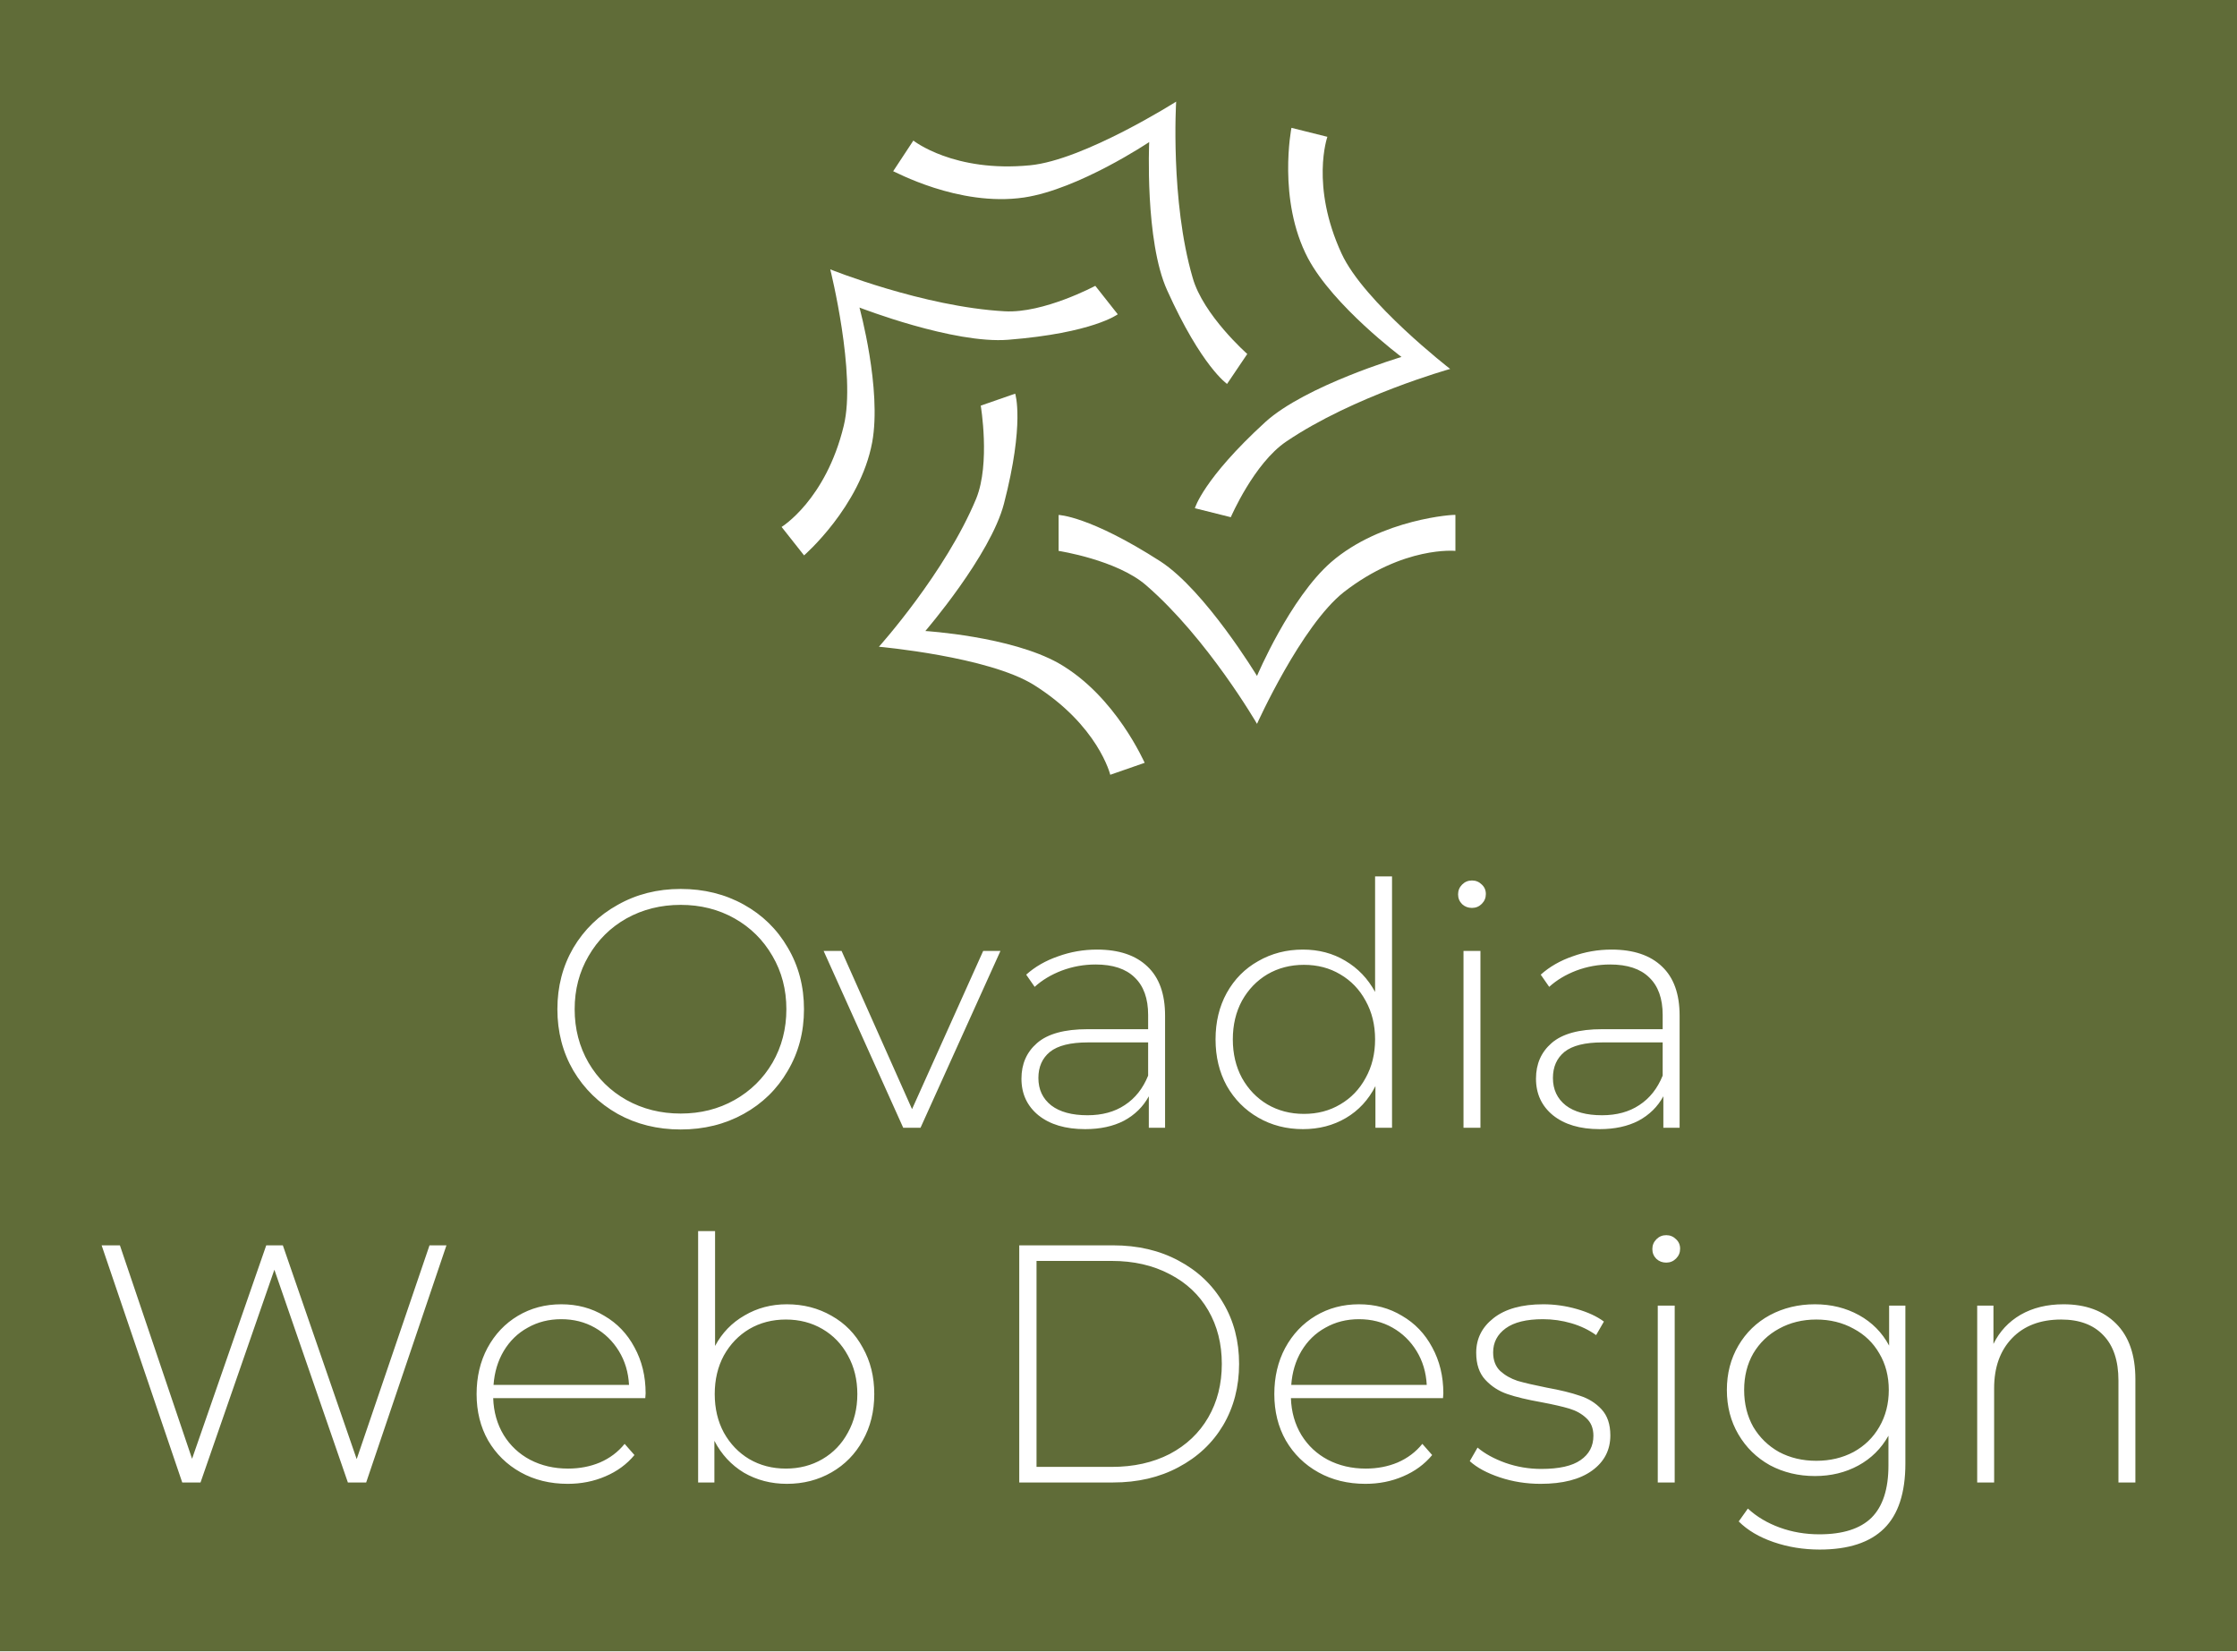
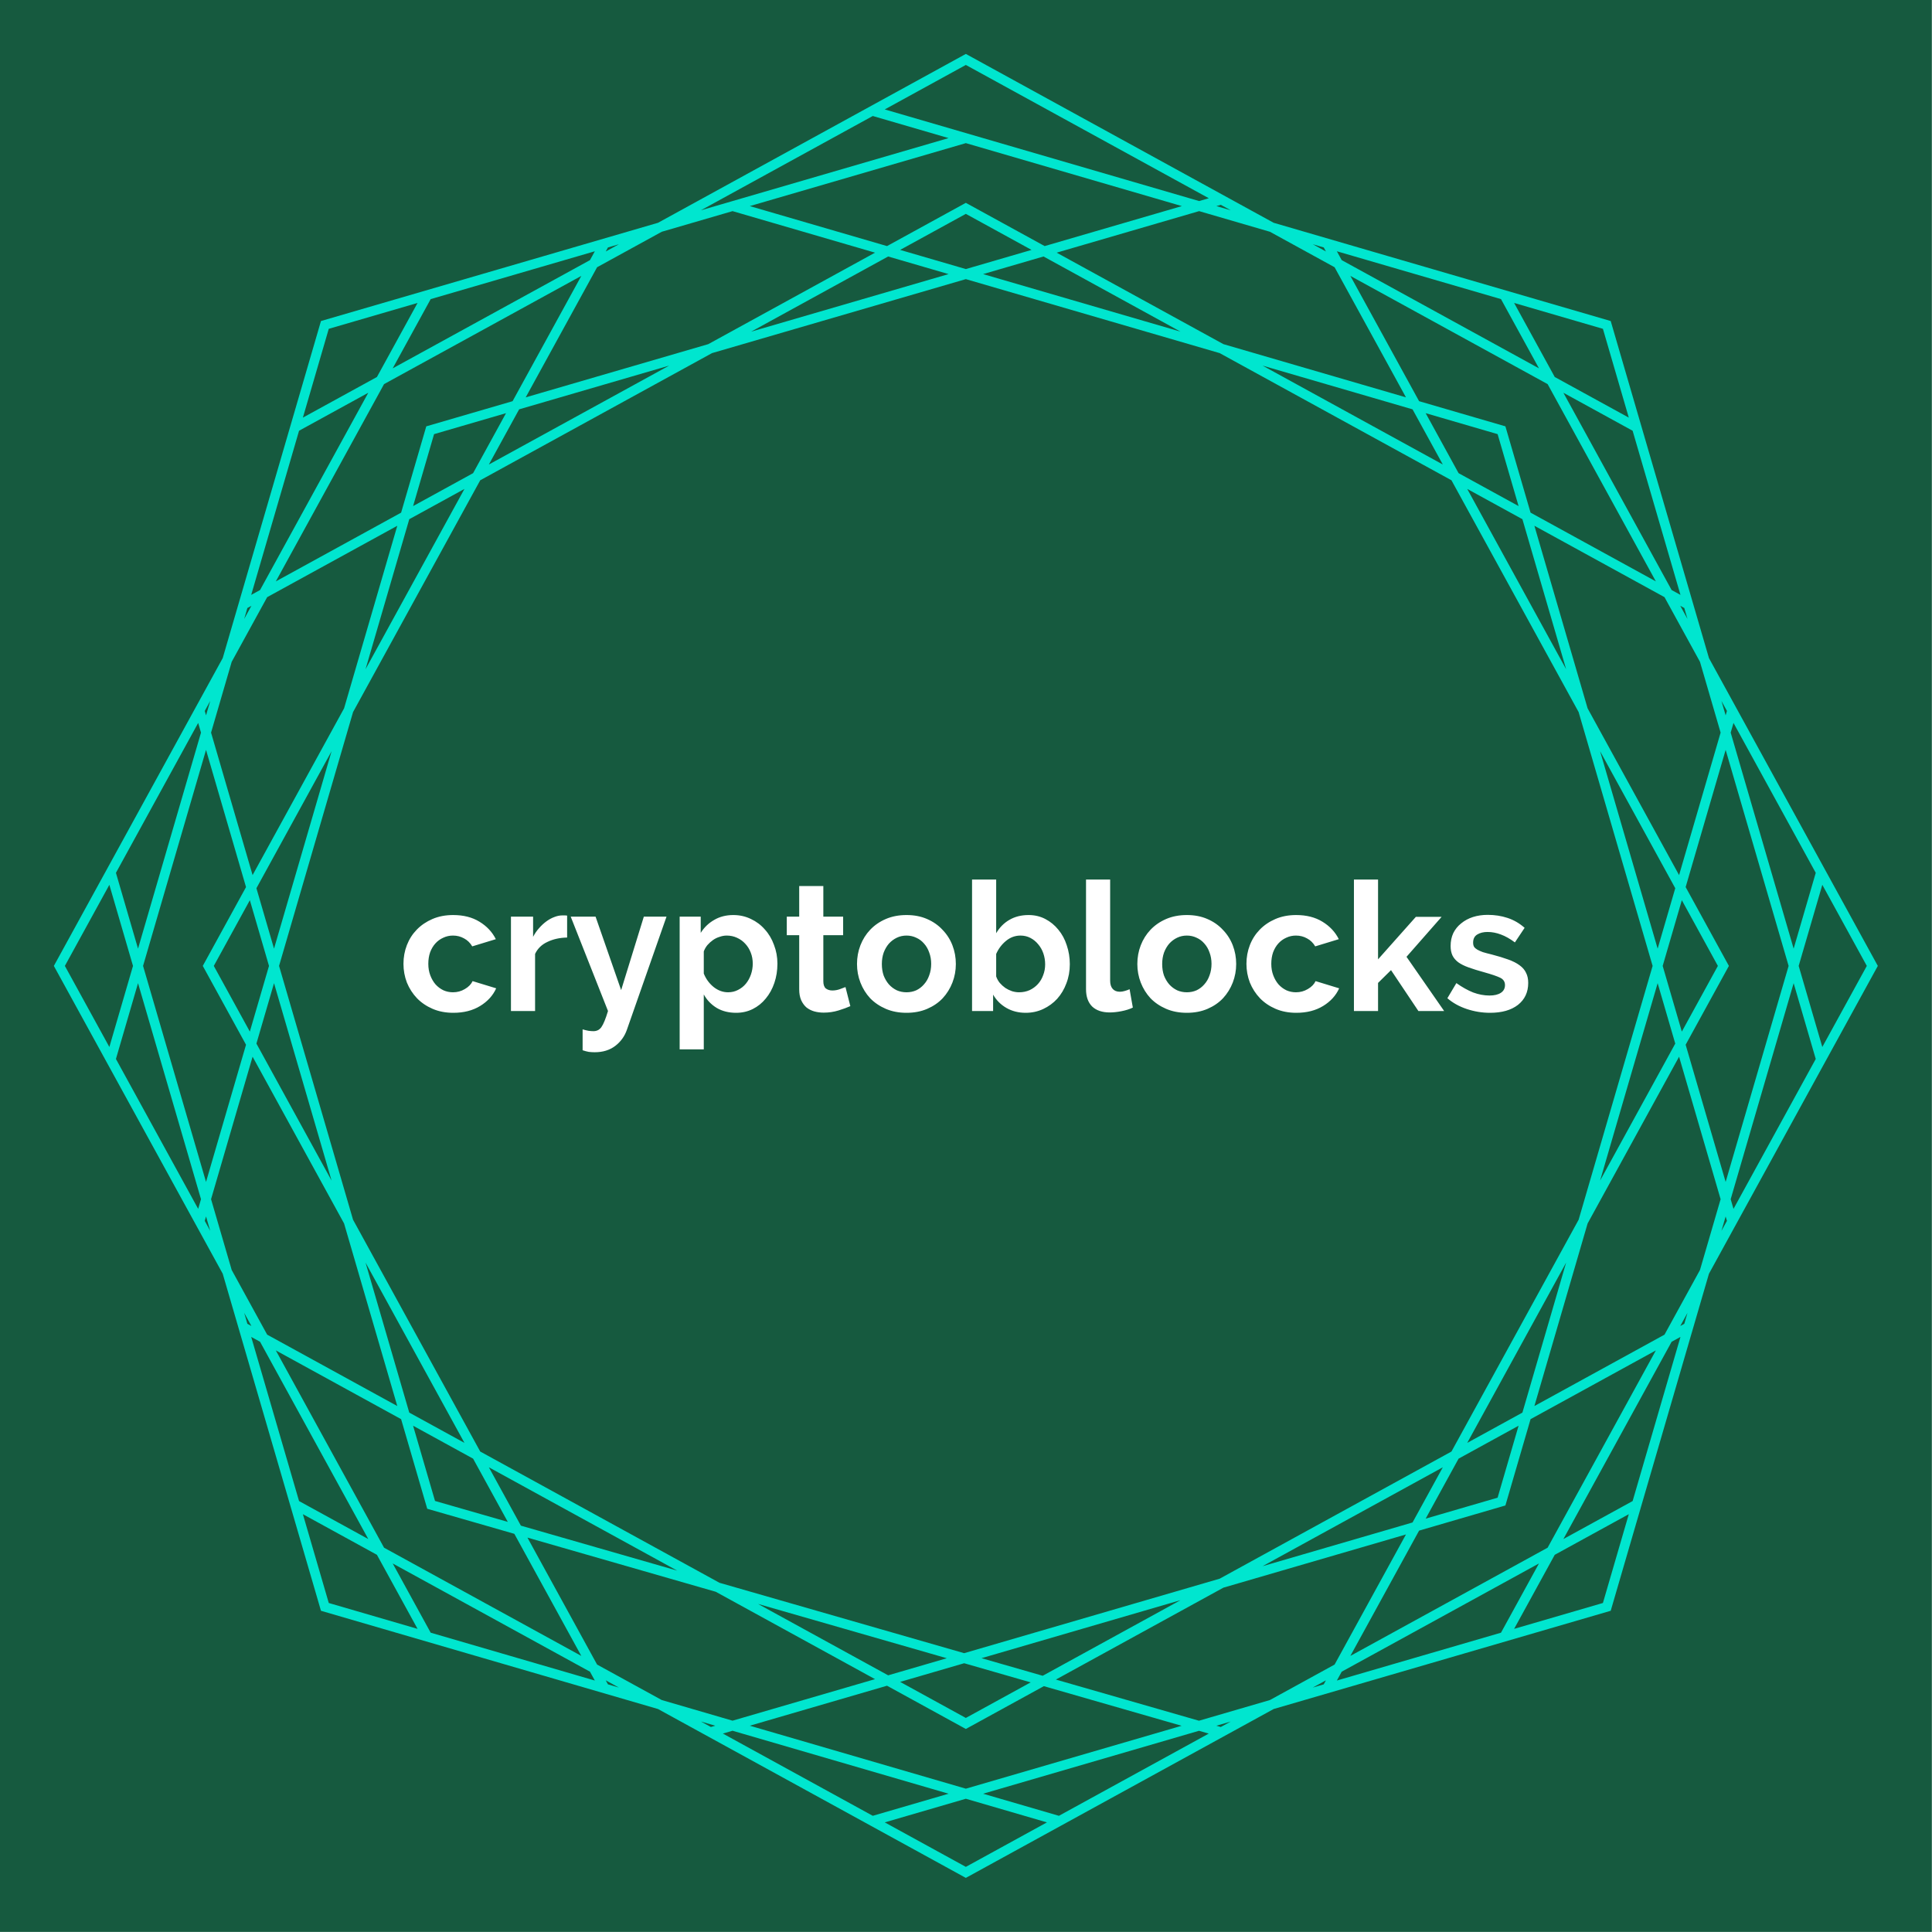
- <svg xmlns="http://www.w3.org/2000/svg" version="1.1" viewBox="-1628.672 -3408.896 6762.496 4990.976">
-   <defs />
-   <g>
-     <rect x="-1628.672" y="-3408.896" width="6762.496" height="4990.976" fill="#606c38" style="" />
-     <g transform="matrix(22.6328,0,0,22.6328,620.9365,-3214.86)">
+ <svg xmlns="http://www.w3.org/2000/svg" id="body_1" width="800" height="800">
+   <g transform="matrix(0.07280613 0 0 0.07280613 164.9787 418.6363)">
+     <g>
+       <path d="M-2266.906 -5750.541L8721.179 -5750.541L8721.179 5237.517L-2266.906 5237.517z" stroke="none" fill="#165A3F" fill-rule="nonzero" />
+       <g transform="matrix(26.1119 0 0 26.1119 -1995.25 -5478.898)">
+         <g>
+           <path d="M398.639 200.001L361.858 132.956L340.459 59.541L267.043 38.141L200.507 1.639L200 1.362L132.957 38.142L59.541 59.541L38.142 132.955L1.639 199.494L1.361 200.001L38.142 267.045L59.541 340.459L132.956 361.859L199.493 398.361L200 398.638L267.042 361.859L340.459 340.459L361.857 267.046L398.361 200.507L398.639 200.001zM365.493 247.053L356.782 217.17L365.924 200.507L366.201 200.001L356.782 182.832L365.493 152.948L379.208 200L365.493 247.053zM380.304 203.76L385.117 220.272L367.204 252.924L366.589 250.813L380.304 203.76zM345.232 316.562L330.154 324.834L353.726 281.868L355.653 280.81L345.232 316.562zM326.719 326.719L283.752 350.291L298.723 323.002L317.522 317.522L323.002 298.723L350.291 283.752L326.719 326.719zM324.834 330.154L316.562 345.233L280.81 355.654L281.868 353.725L324.834 330.154zM200 379.208L152.947 365.493L182.831 356.783L199.493 365.924L200 366.202L216.994 356.878L246.997 365.51L200 379.208zM250.782 366.598L252.911 367.211L220.271 385.117L203.76 380.305L250.782 366.598zM196.24 380.305L179.729 385.117L147.078 367.204L149.187 366.589L196.24 380.305zM73.28 326.719L49.708 283.751L76.997 298.722L82.525 317.685L82.687 318.241L101.66 323.699L116.248 350.291L73.28 326.719zM118.133 353.726L119.19 355.654L83.437 345.232L75.165 330.154L118.133 353.726zM44.346 280.81L46.274 281.867L69.846 324.835L54.768 316.563L44.346 280.81zM20.791 200L34.506 152.948L43.217 182.831L34.075 199.494L33.798 200.001L43.217 217.169L34.506 247.052L20.791 200zM33.41 250.812L32.795 252.922L14.882 220.271L19.695 203.76L33.41 250.812zM19.695 196.24L14.882 179.729L32.795 147.078L33.41 149.188L19.695 196.24zM54.768 83.437L69.845 75.165L46.274 118.133L44.346 119.19L54.768 83.437zM73.28 73.281L116.248 49.709L101.277 76.998L82.478 82.478L76.998 101.277L49.708 116.249L73.28 73.281zM75.165 69.846L83.437 54.768L119.19 44.346L118.133 46.274L75.165 69.846zM247.052 34.506L217.169 43.217L200.507 34.076L200 33.798L182.831 43.217L152.948 34.507L200.001 20.792L247.052 34.506zM326.719 73.281L350.291 116.248L323.002 101.277L317.522 82.478L298.722 76.998L283.752 49.709L326.719 73.281zM281.867 46.274L280.81 44.346L316.562 54.767L324.834 69.846L281.867 46.274zM355.653 119.19L353.725 118.132L330.154 75.165L345.232 83.438L355.653 119.19zM307.324 307.324L320.393 300.154L315.825 315.824L300.154 320.392L307.324 307.324zM297.296 321.225L264.624 330.749L303.889 309.208L297.296 321.225zM309.208 303.889L330.749 264.623L321.226 297.296L309.208 303.889zM305.773 305.774L255.287 333.471L199.631 349.694L146.341 334.363L94.226 305.773L66.528 255.285L50.413 200L66.528 144.715L94.227 94.227L144.714 66.529L200 50.414L255.287 66.529L305.773 94.227L333.471 144.714L349.586 200.001L333.471 255.286L305.773 305.774zM199.635 351.885L214.124 356.053L200 363.801L185.688 355.95L199.635 351.885zM183.079 354.518L154.731 338.967L195.85 350.796L183.079 354.518zM203.416 350.783L246.761 338.148L216.742 354.616L203.416 350.783zM92.676 307.324L100.233 321.099L84.383 316.54L79.606 300.154L92.676 307.324zM78.773 297.296L69.249 264.621L90.792 303.889L78.773 297.296zM96.111 309.208L137.139 331.717L103.084 321.92L96.111 309.208zM48.221 200L44.049 214.312L36.198 200.001L44.05 185.689L48.221 200zM45.481 183.08L61.851 153.241L49.317 196.24L45.481 183.08zM49.317 203.76L61.851 246.761L45.481 216.921L49.317 203.76zM92.676 92.676L79.607 99.846L84.175 84.176L99.846 79.608L92.676 92.676zM102.704 78.775L135.377 69.251L96.111 90.792L102.704 78.775zM90.792 96.111L69.25 135.377L78.774 102.704L90.792 96.111zM200 48.222L185.688 44.05L200 36.199L214.311 44.05L200 48.222zM216.921 45.481L246.761 61.852L203.76 49.318L216.921 45.481zM196.24 49.318L153.24 61.852L183.079 45.482L196.24 49.318zM307.323 92.676L300.154 79.608L315.825 84.176L320.392 99.845L307.323 92.676zM321.226 102.704L330.75 135.379L309.207 96.11L321.226 102.704zM303.889 90.792L264.625 69.251L297.296 78.775L303.889 90.792zM350.682 203.761L354.518 216.921L338.148 246.76L350.682 203.761zM351.778 200.001L355.95 185.689L363.801 200.001L355.949 214.312L351.778 200.001zM350.682 196.24L338.148 153.24L354.518 183.08L350.682 196.24zM335.427 143.905L323.835 104.135L352.175 119.683L359.902 133.767L364.397 149.188L355.351 180.222L335.427 143.905zM295.865 76.165L256.099 64.574L219.778 44.649L250.812 35.602L266.231 40.097L280.317 47.825L295.865 76.165zM149.188 35.603L180.222 44.649L143.903 64.573L104.135 76.165L119.684 47.824L133.768 40.097L149.188 35.603zM76.165 104.135L64.573 143.903L44.648 180.222L35.602 149.188L40.097 133.767L47.824 119.684L76.165 104.135zM44.648 219.778L64.573 256.097L76.164 295.864L47.823 280.316L40.098 266.234L35.602 250.812L44.648 219.778zM104.511 324.519L145.53 336.32L180.221 355.351L149.187 364.398L133.768 359.903L119.683 352.176L104.511 324.519zM219.613 355.442L256.098 335.426L295.865 323.835L280.317 352.175L266.231 359.903L250.778 364.408L219.613 355.442zM323.835 295.865L335.427 256.097L355.351 219.779L364.397 250.813L359.902 266.234L352.176 280.317L323.835 295.865zM366.589 149.188L367.204 147.077L385.117 179.728L380.304 196.24L366.589 149.188zM365.773 144.468L365.493 145.427L364.579 142.293L365.773 144.468zM355.61 121.567L356.486 122.048L357.181 124.431L355.61 121.567zM344.399 80.579L328.269 71.73L319.42 55.601L338.761 61.238L344.399 80.579zM277.952 43.513L278.433 44.39L275.568 42.818L277.952 43.513zM254.572 34.506L255.531 34.227L257.705 35.419L254.572 34.506zM252.922 32.795L250.812 33.41L182.338 13.451L200 3.762L252.922 32.795zM179.729 14.883L196.24 19.695L142.293 35.42L179.729 14.883zM121.568 44.39L122.048 43.513L124.431 42.819L121.568 44.39zM61.239 61.238L80.578 55.601L71.73 71.731L55.601 80.579L61.239 61.238zM43.513 122.048L44.389 121.568L42.819 124.429L43.513 122.048zM34.506 145.428L34.227 144.469L35.42 142.293L34.506 145.428zM13.451 182.339L18.599 200L13.451 217.662L3.761 200.001L13.451 182.339zM34.226 255.532L34.506 254.572L35.42 257.708L34.226 255.532zM44.389 278.432L43.513 277.952L42.819 275.571L44.389 278.432zM55.601 319.421L71.73 328.269L80.578 344.399L61.239 338.762L55.601 319.421zM122.048 356.487L121.568 355.611L124.43 357.181L122.048 356.487zM145.427 365.494L144.468 365.773L142.294 364.58L145.427 365.494zM182.338 386.549L200 381.401L217.662 386.549L200 396.238L182.338 386.549zM255.529 365.774L254.563 365.496L257.705 364.581L255.529 365.774zM278.433 355.61L277.951 356.487L275.568 357.182L278.433 355.61zM338.761 338.762L319.42 344.399L328.269 328.269L344.399 319.421L338.761 338.762zM356.486 277.952L355.611 278.433L357.18 275.571L356.486 277.952zM365.493 254.573L365.773 255.533L364.579 257.709L365.493 254.573zM386.548 217.663L381.4 200L386.548 182.337L396.239 200.001L386.548 217.663z" stroke="none" fill="#00E6CF" fill-rule="nonzero" />
+         </g>
+       </g>
      <g>
-         <path d="M78.4,66.5c-5.5,4.8-9.9,15.2-9.9,15.2s-6.9-11.4-12.9-15.3c-9.5-6.1-13.6-6.2-13.6-6.2V65c0,0,7.8,1.2,11.7,4.6   c8.2,7.1,14.8,18.5,14.8,18.5S74.4,75,80.1,70.5C88.1,64.3,95,65,95,65v-4.8C95,60.1,85.1,60.7,78.4,66.5z" fill="#ffffff" style="" />
-         <path d="M42,80c-6.4-3.6-17.8-4.3-17.8-4.3s8.7-10.1,10.5-17C37.5,47.9,36.2,44,36.2,44l-4.6,1.6c0,0,1.3,7.7-0.6,12.4   c-4.1,9.9-13,19.8-13,19.8s14.6,1.3,20.7,5.1c8.6,5.4,10.2,12,10.2,12l4.6-1.6C53.5,93.4,49.7,84.4,42,80z" fill="#ffffff" style="" />
-         <path d="M35.3,36.8c11.3-0.9,14.6-3.4,14.6-3.4l-3-3.8c0,0-6.9,3.7-12.1,3.4c-10.9-0.6-23.3-5.6-23.3-5.6s3.5,14,1.8,20.9   C10.9,58.2,5,61.8,5,61.8l3,3.8c0,0,7.5-6.5,9.1-15.1c1.3-7.1-1.7-18-1.7-18S28,37.4,35.3,36.8z" fill="#ffffff" style="" />
-         <path d="M37.4,17.8c7.3-1.1,16.7-7.4,16.7-7.4s-0.6,13.2,2.4,19.8c4.6,10.2,8,12.5,8,12.5l2.7-4c0,0-5.9-5.2-7.3-10.2   C56.9,18.2,57.7,5,57.7,5s-12.3,7.8-19.5,8.5c-10.2,1-15.6-3.3-15.6-3.3l-2.7,4.1C19.9,14.2,28.6,19.1,37.4,17.8z" fill="#ffffff" style="" />
-         <path d="M65,60.5c0,0,3.1-7.2,7.4-10.1c9-6.1,21.9-9.7,21.9-9.7s-11.5-8.9-14.5-15.4c-4.2-9.1-1.9-15.6-1.9-15.6l-4.8-1.2   c0,0-1.9,9.6,2.2,17.4c3.4,6.4,12.5,13.2,12.5,13.2S75,42.9,69.6,47.8c-8.3,7.6-9.4,11.5-9.4,11.5L65,60.5z" fill="#ffffff" style="" />
-       </g>
-       <defs />
-     </g>
-     <g>
-       <g transform="matrix(1.024,0,0,-1.024,0,0)">
-         <path d="M419 -5Q316 -5 233 41Q150 88 102 169Q55 250 55 350Q55 450 102 531Q150 612 233 658Q316 705 419 705Q522 705 605 659Q688 613 735 532Q783 451 783 350Q783 249 735 168Q688 87 605 41Q522 -5 419 -5ZM419 42Q507 42 578 82Q649 122 690 192Q731 263 731 350Q731 437 690 507Q649 578 578 618Q507 658 419 658Q331 658 259 618Q188 578 147 507Q106 437 106 350Q106 263 147 192Q188 122 259 82Q331 42 419 42ZM1312 522L1363 522L1127 0L1076 0L841 522L894 522L1102 55L1312 522ZM1648 526Q1745 526 1797 476Q1849 427 1849 331L1849 0L1801 0L1801 93Q1776 47 1728 21Q1680 -4 1613 -4Q1526 -4 1475 37Q1425 78 1425 145Q1425 210 1471 250Q1518 291 1620 291L1799 291L1799 333Q1799 406 1759 444Q1720 482 1644 482Q1592 482 1544 464Q1497 446 1464 416L1439 452Q1478 487 1533 506Q1588 526 1648 526ZM1620 37Q1685 37 1730 67Q1776 97 1799 154L1799 252L1621 252Q1544 252 1509 224Q1475 196 1475 147Q1475 96 1513 66Q1551 37 1620 37ZM2469 742L2519 742L2519 0L2470 0L2470 123Q2439 62 2383 29Q2327 -4 2256 -4Q2183 -4 2124 30Q2065 64 2031 124Q1998 184 1998 261Q1998 338 2031 398Q2065 459 2124 492Q2183 526 2256 526Q2326 526 2381 493Q2437 460 2469 401L2469 742ZM2259 41Q2319 41 2366 69Q2414 97 2441 147Q2469 197 2469 261Q2469 325 2441 375Q2414 425 2366 453Q2319 481 2259 481Q2199 481 2151 453Q2104 425 2076 375Q2049 325 2049 261Q2049 197 2076 147Q2104 97 2151 69Q2199 41 2259 41ZM2730 0L2730 522L2780 522L2780 0L2730 0ZM2755 649Q2738 649 2726 660Q2714 672 2714 689Q2714 706 2726 718Q2738 730 2755 730Q2772 730 2784 718Q2796 707 2796 690Q2796 673 2784 661Q2772 649 2755 649ZM3167 526Q3264 526 3316 476Q3368 427 3368 331L3368 0L3320 0L3320 93Q3295 47 3247 21Q3199 -4 3132 -4Q3045 -4 2994 37Q2944 78 2944 145Q2944 210 2990 250Q3037 291 3139 291L3318 291L3318 333Q3318 406 3278 444Q3239 482 3163 482Q3111 482 3063 464Q3016 446 2983 416L2958 452Q2997 487 3052 506Q3107 526 3167 526ZM3139 37Q3204 37 3249 67Q3295 97 3318 154L3318 252L3140 252Q3063 252 3028 224Q2994 196 2994 147Q2994 96 3032 66Q3070 37 3139 37Z" fill="#ffffff" style="" />
-       </g>
-     </g>
-     <g transform="matrix(1,0,0,1,-1362.432,1072.128)">
-       <g transform="matrix(1.024,0,0,-1.024,0,0)">
-         <path d="M1008 700L1058 700L821 0L767 0L550 628L332 0L278 0L40 700L94 700L307 70L526 700L575 700L793 69L1008 700ZM1646 263L1645 249L1196 249Q1198 188 1227 140Q1256 93 1305 67Q1355 41 1417 41Q1468 41 1511 59Q1555 78 1584 114L1613 81Q1579 40 1527 18Q1476 -4 1416 -4Q1338 -4 1277 30Q1216 64 1181 124Q1147 184 1147 261Q1147 337 1179 397Q1212 458 1269 492Q1326 526 1397 526Q1468 526 1524 492Q1581 459 1613 399Q1646 339 1646 263ZM1397 482Q1342 482 1298 457Q1254 433 1227 388Q1201 344 1197 288L1597 288Q1594 344 1567 388Q1540 432 1496 457Q1452 482 1397 482ZM2063 526Q2136 526 2195 492Q2254 459 2287 398Q2321 338 2321 261Q2321 184 2287 124Q2254 64 2195 30Q2136 -4 2063 -4Q1993 -4 1936 29Q1880 63 1849 123L1849 0L1801 0L1801 742L1851 742L1851 403Q1882 461 1938 493Q1994 526 2063 526ZM2060 41Q2120 41 2168 69Q2216 97 2243 147Q2271 197 2271 261Q2271 325 2243 375Q2216 425 2168 453Q2120 481 2060 481Q2000 481 1952 453Q1905 425 1877 375Q1850 325 1850 261Q1850 197 1877 147Q1905 97 1952 69Q2000 41 2060 41ZM2749 0L2749 700L3026 700Q3135 700 3219 655Q3304 610 3351 530Q3398 451 3398 350Q3398 249 3351 169Q3304 90 3219 45Q3135 0 3026 0L2749 0ZM2800 46L3022 46Q3119 46 3193 84Q3267 123 3307 192Q3347 261 3347 350Q3347 439 3307 508Q3267 577 3193 615Q3119 654 3022 654L2800 654L2800 46ZM4001 263L4000 249L3551 249Q3553 188 3582 140Q3611 93 3660 67Q3710 41 3772 41Q3823 41 3866 59Q3910 78 3939 114L3968 81Q3934 40 3882 18Q3831 -4 3771 -4Q3693 -4 3632 30Q3571 64 3536 124Q3502 184 3502 261Q3502 337 3534 397Q3567 458 3624 492Q3681 526 3752 526Q3823 526 3879 492Q3936 459 3968 399Q4001 339 4001 263ZM3752 482Q3697 482 3653 457Q3609 433 3582 388Q3556 344 3552 288L3952 288Q3949 344 3922 388Q3895 432 3851 457Q3807 482 3752 482ZM4288 -4Q4225 -4 4168 15Q4111 34 4079 63L4102 103Q4134 76 4184 58Q4235 40 4290 40Q4369 40 4406 66Q4444 92 4444 138Q4444 171 4423 190Q4403 209 4373 218Q4343 227 4290 237Q4228 248 4190 261Q4152 274 4125 303Q4098 332 4098 383Q4098 445 4149 485Q4201 526 4296 526Q4346 526 4395 512Q4444 498 4475 475L4452 435Q4420 458 4379 470Q4338 482 4295 482Q4222 482 4185 455Q4148 428 4148 384Q4148 349 4169 329Q4190 310 4220 300Q4251 291 4306 280Q4367 269 4404 256Q4442 244 4468 216Q4494 188 4494 139Q4494 74 4440 35Q4386 -4 4288 -4ZM4634 0L4634 522L4684 522L4684 0L4634 0ZM4659 649Q4642 649 4630 660Q4618 672 4618 689Q4618 706 4630 718Q4642 730 4659 730Q4676 730 4688 718Q4700 707 4700 690Q4700 673 4688 661Q4676 649 4659 649ZM5317 522L5365 522L5365 56Q5365 -74 5302 -136Q5239 -198 5112 -198Q5040 -198 4976 -176Q4912 -154 4873 -115L4900 -77Q4939 -113 4994 -133Q5049 -153 5111 -153Q5215 -153 5265 -104Q5315 -54 5315 50L5315 138Q5283 81 5226 50Q5169 19 5098 19Q5025 19 4965 51Q4906 84 4872 142Q4838 200 4838 273Q4838 346 4872 404Q4906 462 4965 494Q5025 526 5098 526Q5170 526 5228 494Q5286 462 5317 404L5317 522ZM5102 64Q5163 64 5212 90Q5261 117 5288 164Q5316 212 5316 273Q5316 334 5288 381Q5261 428 5212 454Q5163 481 5102 481Q5041 481 4992 454Q4944 428 4916 381Q4889 334 4889 273Q4889 212 4916 164Q4944 117 4992 90Q5041 64 5102 64ZM5832 526Q5930 526 5987 469Q6044 412 6044 305L6044 0L5994 0L5994 301Q5994 389 5949 435Q5905 481 5825 481Q5733 481 5680 426Q5627 371 5627 278L5627 0L5577 0L5577 522L5625 522L5625 409Q5652 464 5705 495Q5759 526 5832 526Z" fill="#ffffff" style="" />
+         <g transform="matrix(1.024 0 -0 -1.024 0 0)">
+           <path d="M28 262C 28 298.667 34.333 333.333 47 366C 59.667 398.667 78 427.333 102 452C 126 476.667 155 496.333 189 511C 223 525.667 261.333 533 304 533C 361.333 533 410 520.667 450 496C 490.667 471.333 521 439 541 399L541 399L410 359C 398.667 378.333 383.667 393 365 403C 346.333 413.667 325.667 419 303 419C 283.667 419 265.667 415 249 407C 232.333 399.667 217.667 389 205 375C 193 361.667 183.333 345.333 176 326C 169.333 306.667 166 285.333 166 262C 166 238.667 169.667 217.333 177 198C 184.333 178.667 194 162 206 148C 218.667 134 233.333 123 250 115C 266.667 107.667 284.333 104 303 104C 327 104 349 110 369 122C 389.667 134 404 148.667 412 166L412 166L543 126C 525 86 495.333 53.333 454 28C 412.667 2.667 363 -10 305 -10C 262.333 -10 224 -2.667 190 12C 156 26.667 127 46.333 103 71C 79 96.333 60.333 125.333 47 158C 34.333 191.333 28 226 28 262zM937 530L937 408C 896.333 407.333 860 399.333 828 384C 796 369.333 773 347 759 317L759 317L759 0L625 0L625 524L748 524L748 412C 757.333 430 768.333 446 781 460C 793.667 474.667 807.333 487.333 822 498C 836.667 508.667 851.333 516.667 866 522C 881.333 528 896 531 910 531C 917.333 531 922.667 531 926 531C 930 531 933.667 530.667 937 530zM1023 -218L1023 -102C 1034.333 -105.333 1045.333 -108 1056 -110C 1066.667 -111.333 1075.667 -112 1083 -112C 1091.667 -112 1099.667 -110.333 1107 -107C 1114.333 -103.667 1121 -98 1127 -90C 1133 -81.333 1139 -69.667 1145 -55C 1151 -40.333 1157.333 -22 1164 0L1164 0L957 524L1095 524L1237 116L1363 524L1489 524L1269 -104C 1256.333 -140.667 1234.667 -170.667 1204 -194C 1173.333 -217.333 1135.333 -229 1090 -229C 1079.333 -229 1068.333 -228.333 1057 -227C 1046.333 -225 1035 -222 1023 -218zM1876 -10C 1834.667 -10 1798.667 -1 1768 17C 1737.333 35.667 1713.333 60.667 1696 92L1696 92L1696 -213L1562 -213L1562 524L1679 524L1679 434C 1698.333 464.667 1723.333 488.667 1754 506C 1784.667 524 1820 533 1860 533C 1895.333 533 1928 525.667 1958 511C 1988 497 2013.667 477.667 2035 453C 2057 429 2074 400.333 2086 367C 2098.667 334.333 2105 299.667 2105 263C 2105 225 2099.334 189.333 2088 156C 2076.667 122.667 2060.667 93.667 2040 69C 2020 44.333 1996 25 1968 11C 1940 -3 1909.333 -10 1876 -10zM1831 104C 1851 104 1869.333 108.333 1886 117C 1903.333 125.667 1918 137.333 1930 152C 1942 166.667 1951.333 183.667 1958 203C 1964.667 222.333 1968 242.333 1968 263C 1968 285 1964.333 305.333 1957 324C 1949.667 343.333 1939.333 360 1926 374C 1913.333 388 1898 399 1880 407C 1862.667 415 1843.667 419 1823 419C 1810.333 419 1797.333 416.667 1784 412C 1770.667 408 1758.333 402 1747 394C 1735.667 386 1725.333 376.667 1716 366C 1707.333 355.333 1700.667 343.667 1696 331L1696 331L1696 208C 1708 178 1726.333 153 1751 133C 1775.667 113.667 1802.333 104 1831 104zM2483 133L2510 27C 2492 19 2470 11 2444 3C 2418 -5 2390.667 -9 2362 -9C 2343.334 -9 2325.667 -6.667 2309 -2C 2293 2.667 2278.667 10 2266 20C 2254 30.667 2244.334 44 2237 60C 2229.667 76.667 2226 96.667 2226 120L2226 120L2226 421L2157 421L2157 524L2226 524L2226 694L2360 694L2360 524L2470 524L2470 421L2360 421L2360 165C 2360 146.333 2364.667 133 2374 125C 2384 117.667 2396 114 2410 114C 2424 114 2437.667 116.333 2451 121C 2464.334 125.667 2475 129.667 2483 133zM2822 -10C 2779.334 -10 2741 -2.667 2707 12C 2673 26.667 2644 46.333 2620 71C 2596.667 96.333 2578.667 125.333 2566 158C 2553.334 190.667 2547 225 2547 261C 2547 297.667 2553.334 332.333 2566 365C 2578.667 397.667 2596.667 426.333 2620 451C 2644 476.333 2673 496.333 2707 511C 2741 525.667 2779.334 533 2822 533C 2864.667 533 2902.667 525.667 2936 511C 2970 496.333 2998.667 476.333 3022 451C 3046 426.333 3064.334 397.667 3077 365C 3089.667 332.333 3096 297.667 3096 261C 3096 225 3089.667 190.667 3077 158C 3064.334 125.333 3046.334 96.333 3023 71C 2999.667 46.333 2971 26.667 2937 12C 2903 -2.667 2864.667 -10 2822 -10zM2685 261C 2685 237.667 2688.334 216.333 2695 197C 2702.334 178.333 2712 162 2724 148C 2736.667 134 2751.334 123 2768 115C 2784.667 107.667 2802.667 104 2822 104C 2841.334 104 2859.334 107.667 2876 115C 2892.667 123 2907 134 2919 148C 2931.667 162 2941.334 178.667 2948 198C 2955.334 217.333 2959 238.667 2959 262C 2959 284.667 2955.334 305.667 2948 325C 2941.334 344.333 2931.667 361 2919 375C 2907 389 2892.667 399.667 2876 407C 2859.334 415 2841.334 419 2822 419C 2802.667 419 2784.667 415 2768 407C 2751.334 399 2736.667 388 2724 374C 2712 360 2702.334 343.333 2695 324C 2688.334 304.667 2685 283.667 2685 261zM3484 -10C 3444 -10 3408.334 -1 3377 17C 3345.667 35 3321 59.667 3303 91L3303 91L3303 0L3186 0L3186 730L3320 730L3320 432C 3338.667 464 3363 488.667 3393 506C 3423.667 524 3459.334 533 3500 533C 3534 533 3565 525.667 3593 511C 3621 496.333 3645 476.667 3665 452C 3685.667 427.333 3701.334 398.333 3712 365C 3723.334 331.667 3729 296.667 3729 260C 3729 222 3722.667 186.667 3710 154C 3698 121.333 3681 92.667 3659 68C 3637 44 3611 25 3581 11C 3551 -3 3518.667 -10 3484 -10zM3447 104C 3468.334 104 3488 108 3506 116C 3524 124.667 3539.334 136 3552 150C 3564.667 164 3574.334 180.333 3581 199C 3588.334 217.667 3592 237.667 3592 259C 3592 280.333 3588.667 300.667 3582 320C 3575.334 339.333 3565.667 356.333 3553 371C 3541 385.667 3526.667 397.333 3510 406C 3493.334 414.667 3475 419 3455 419C 3425 419 3398 409 3374 389C 3350.667 369.667 3332.667 345.667 3320 317L3320 317L3320 192C 3324.667 178.667 3331.334 166.667 3340 156C 3349.334 145.333 3359.667 136 3371 128C 3382.334 120.667 3394.667 114.667 3408 110C 3421.334 106 3434.334 104 3447 104zM3819 121L3819 730L3953 730L3953 168C 3953 148.667 3957.667 133.667 3967 123C 3976.334 112.333 3989.667 107 4007 107C 4015 107 4023.667 108.333 4033 111C 4043 113.667 4052.334 117 4061 121L4061 121L4079 19C 4061 10.333 4040 3.667 4016 -1C 3992 -5.667 3970.334 -8 3951 -8C 3909 -8 3876.334 3 3853 25C 3830.334 47.667 3819 79.667 3819 121zM4379 -10C 4336.333 -10 4298 -2.667 4264 12C 4230 26.667 4201 46.333 4177 71C 4153.667 96.333 4135.667 125.333 4123 158C 4110.333 190.667 4104 225 4104 261C 4104 297.667 4110.333 332.333 4123 365C 4135.667 397.667 4153.667 426.333 4177 451C 4201 476.333 4230 496.333 4264 511C 4298 525.667 4336.333 533 4379 533C 4421.667 533 4459.667 525.667 4493 511C 4527 496.333 4555.667 476.333 4579 451C 4603 426.333 4621.333 397.667 4634 365C 4646.667 332.333 4653 297.667 4653 261C 4653 225 4646.667 190.667 4634 158C 4621.333 125.333 4603.333 96.333 4580 71C 4556.667 46.333 4528 26.667 4494 12C 4460 -2.667 4421.667 -10 4379 -10zM4242 261C 4242 237.667 4245.333 216.333 4252 197C 4259.333 178.333 4269 162 4281 148C 4293.667 134 4308.333 123 4325 115C 4341.667 107.667 4359.667 104 4379 104C 4398.333 104 4416.333 107.667 4433 115C 4449.667 123 4464 134 4476 148C 4488.667 162 4498.333 178.667 4505 198C 4512.333 217.333 4516 238.667 4516 262C 4516 284.667 4512.333 305.667 4505 325C 4498.333 344.333 4488.667 361 4476 375C 4464 389 4449.667 399.667 4433 407C 4416.333 415 4398.333 419 4379 419C 4359.667 419 4341.667 415 4325 407C 4308.333 399 4293.667 388 4281 374C 4269 360 4259.333 343.333 4252 324C 4245.333 304.667 4242 283.667 4242 261zM4710 262C 4710 298.667 4716.333 333.333 4729 366C 4741.667 398.667 4760 427.333 4784 452C 4808 476.667 4837 496.333 4871 511C 4905 525.667 4943.333 533 4986 533C 5043.333 533 5092 520.667 5132 496C 5172.667 471.333 5203 439 5223 399L5223 399L5092 359C 5080.667 378.333 5065.667 393 5047 403C 5028.333 413.667 5007.667 419 4985 419C 4965.667 419 4947.667 415 4931 407C 4914.333 399.667 4899.667 389 4887 375C 4875 361.667 4865.333 345.333 4858 326C 4851.333 306.667 4848 285.333 4848 262C 4848 238.667 4851.667 217.333 4859 198C 4866.333 178.667 4876 162 4888 148C 4900.667 134 4915.333 123 4932 115C 4948.667 107.667 4966.333 104 4985 104C 5009 104 5031 110 5051 122C 5071.667 134 5086 148.667 5094 166L5094 166L5225 126C 5207 86 5177.333 53.333 5136 28C 5094.667 2.667 5045 -10 4987 -10C 4944.333 -10 4906 -2.667 4872 12C 4838 26.667 4809 46.333 4785 71C 4761 96.333 4742.333 125.333 4729 158C 4716.333 191.333 4710 226 4710 262zM5808 0L5665 0L5513 227L5441 156L5441 0L5307 0L5307 730L5441 730L5441 287L5651 523L5794 523L5599 301L5808 0zM6063 -10C 6019 -10 5976 -3 5934 11C 5892 25 5856 45 5826 71L5826 71L5876 155C 5908 132.333 5939 115 5969 103C 5999.667 91.667 6030 86 6060 86C 6086.667 86 6107.667 91 6123 101C 6138.333 111 6146 125.333 6146 144C 6146 162.667 6137 176.333 6119 185C 6101 193.667 6071.667 203.667 6031 215C 5997 224.333 5968 233.333 5944 242C 5920 250.667 5900.667 260.333 5886 271C 5871.333 282.333 5860.667 295 5854 309C 5847.333 323.667 5844 341 5844 361C 5844 387.667 5849 411.667 5859 433C 5869.667 454.333 5884.333 472.333 5903 487C 5921.667 502.333 5943.333 514 5968 522C 5993.333 530 6020.667 534 6050 534C 6089.333 534 6126 528.333 6160 517C 6194.667 505.667 6226.333 487.333 6255 462L6255 462L6201 381C 6174.333 401 6148.333 415.667 6123 425C 6098.333 434.333 6073.667 439 6049 439C 6026.333 439 6007.333 434.333 5992 425C 5976.667 415.667 5969 400.667 5969 380C 5969 370.667 5970.667 363 5974 357C 5978 351 5984 345.667 5992 341C 6000 336.333 6010.333 331.667 6023 327C 6036.333 323 6052.667 318.667 6072 314C 6108 304.667 6138.667 295.333 6164 286C 6190 276.667 6211 266 6227 254C 6243.667 242 6255.667 228 6263 212C 6271 196.667 6275 178 6275 156C 6275 104.667 6256 64 6218 34C 6180 4.667 6128.333 -10 6063 -10z" stroke="none" fill="#FFFFFF" fill-rule="nonzero" />
+         </g>
      </g>
    </g>
  </g>
</svg>
